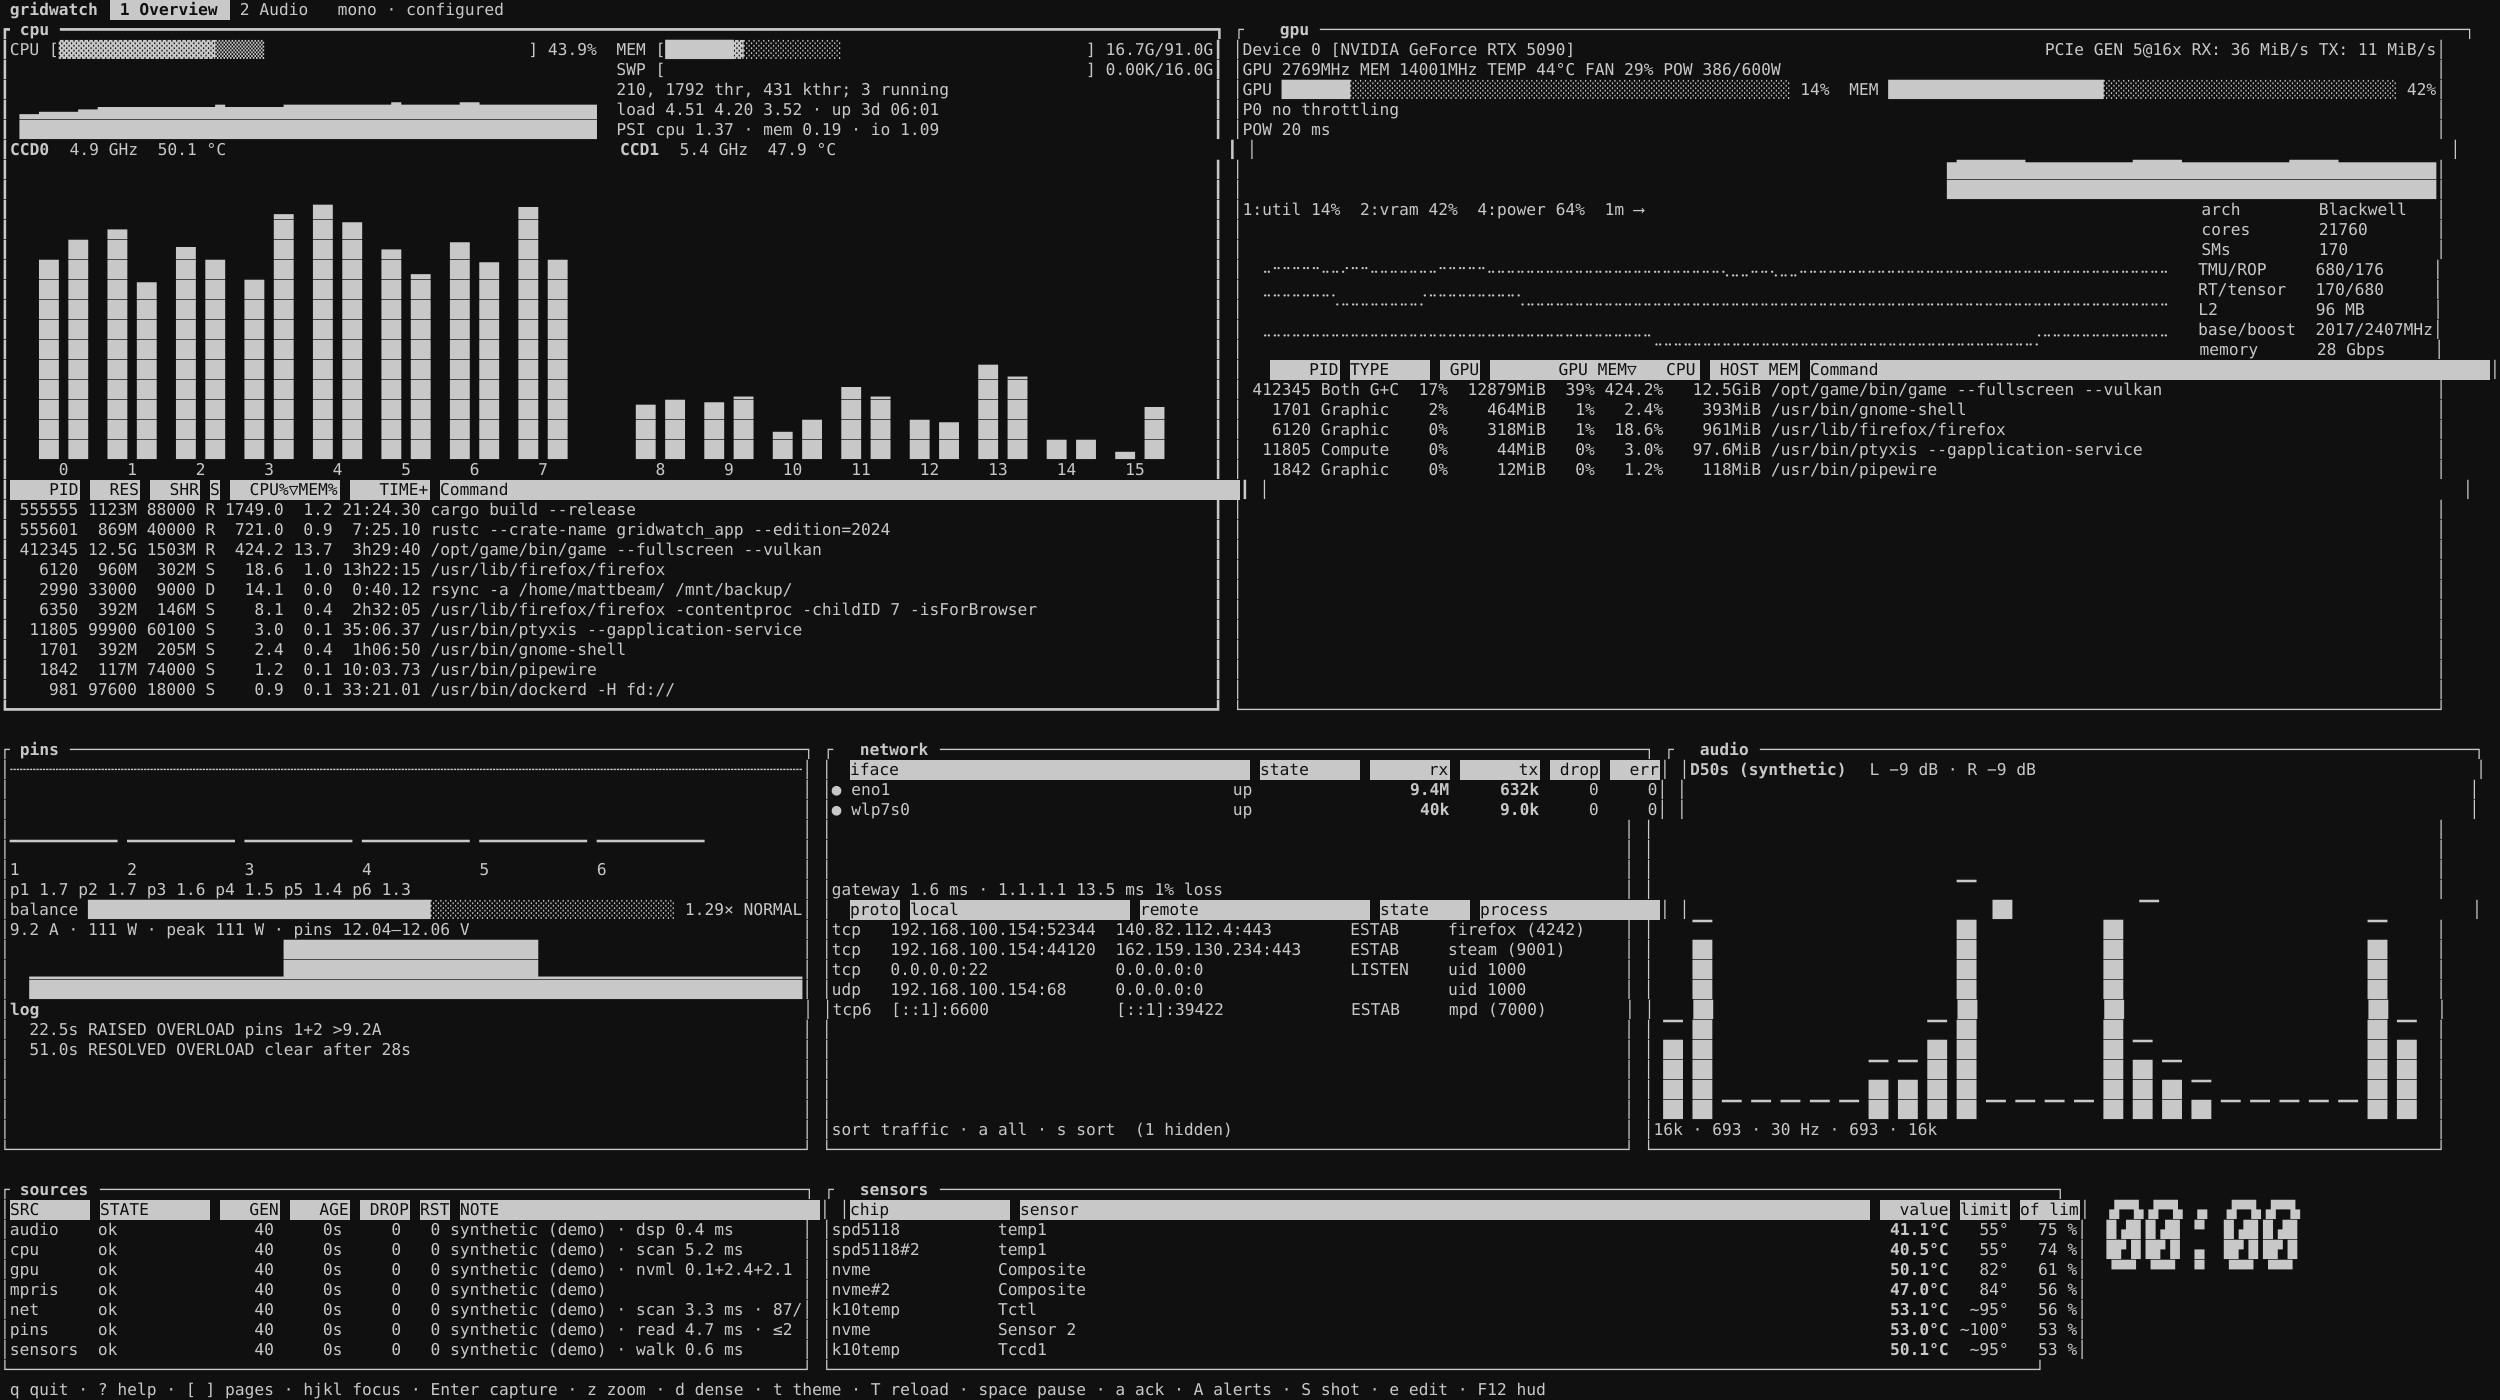
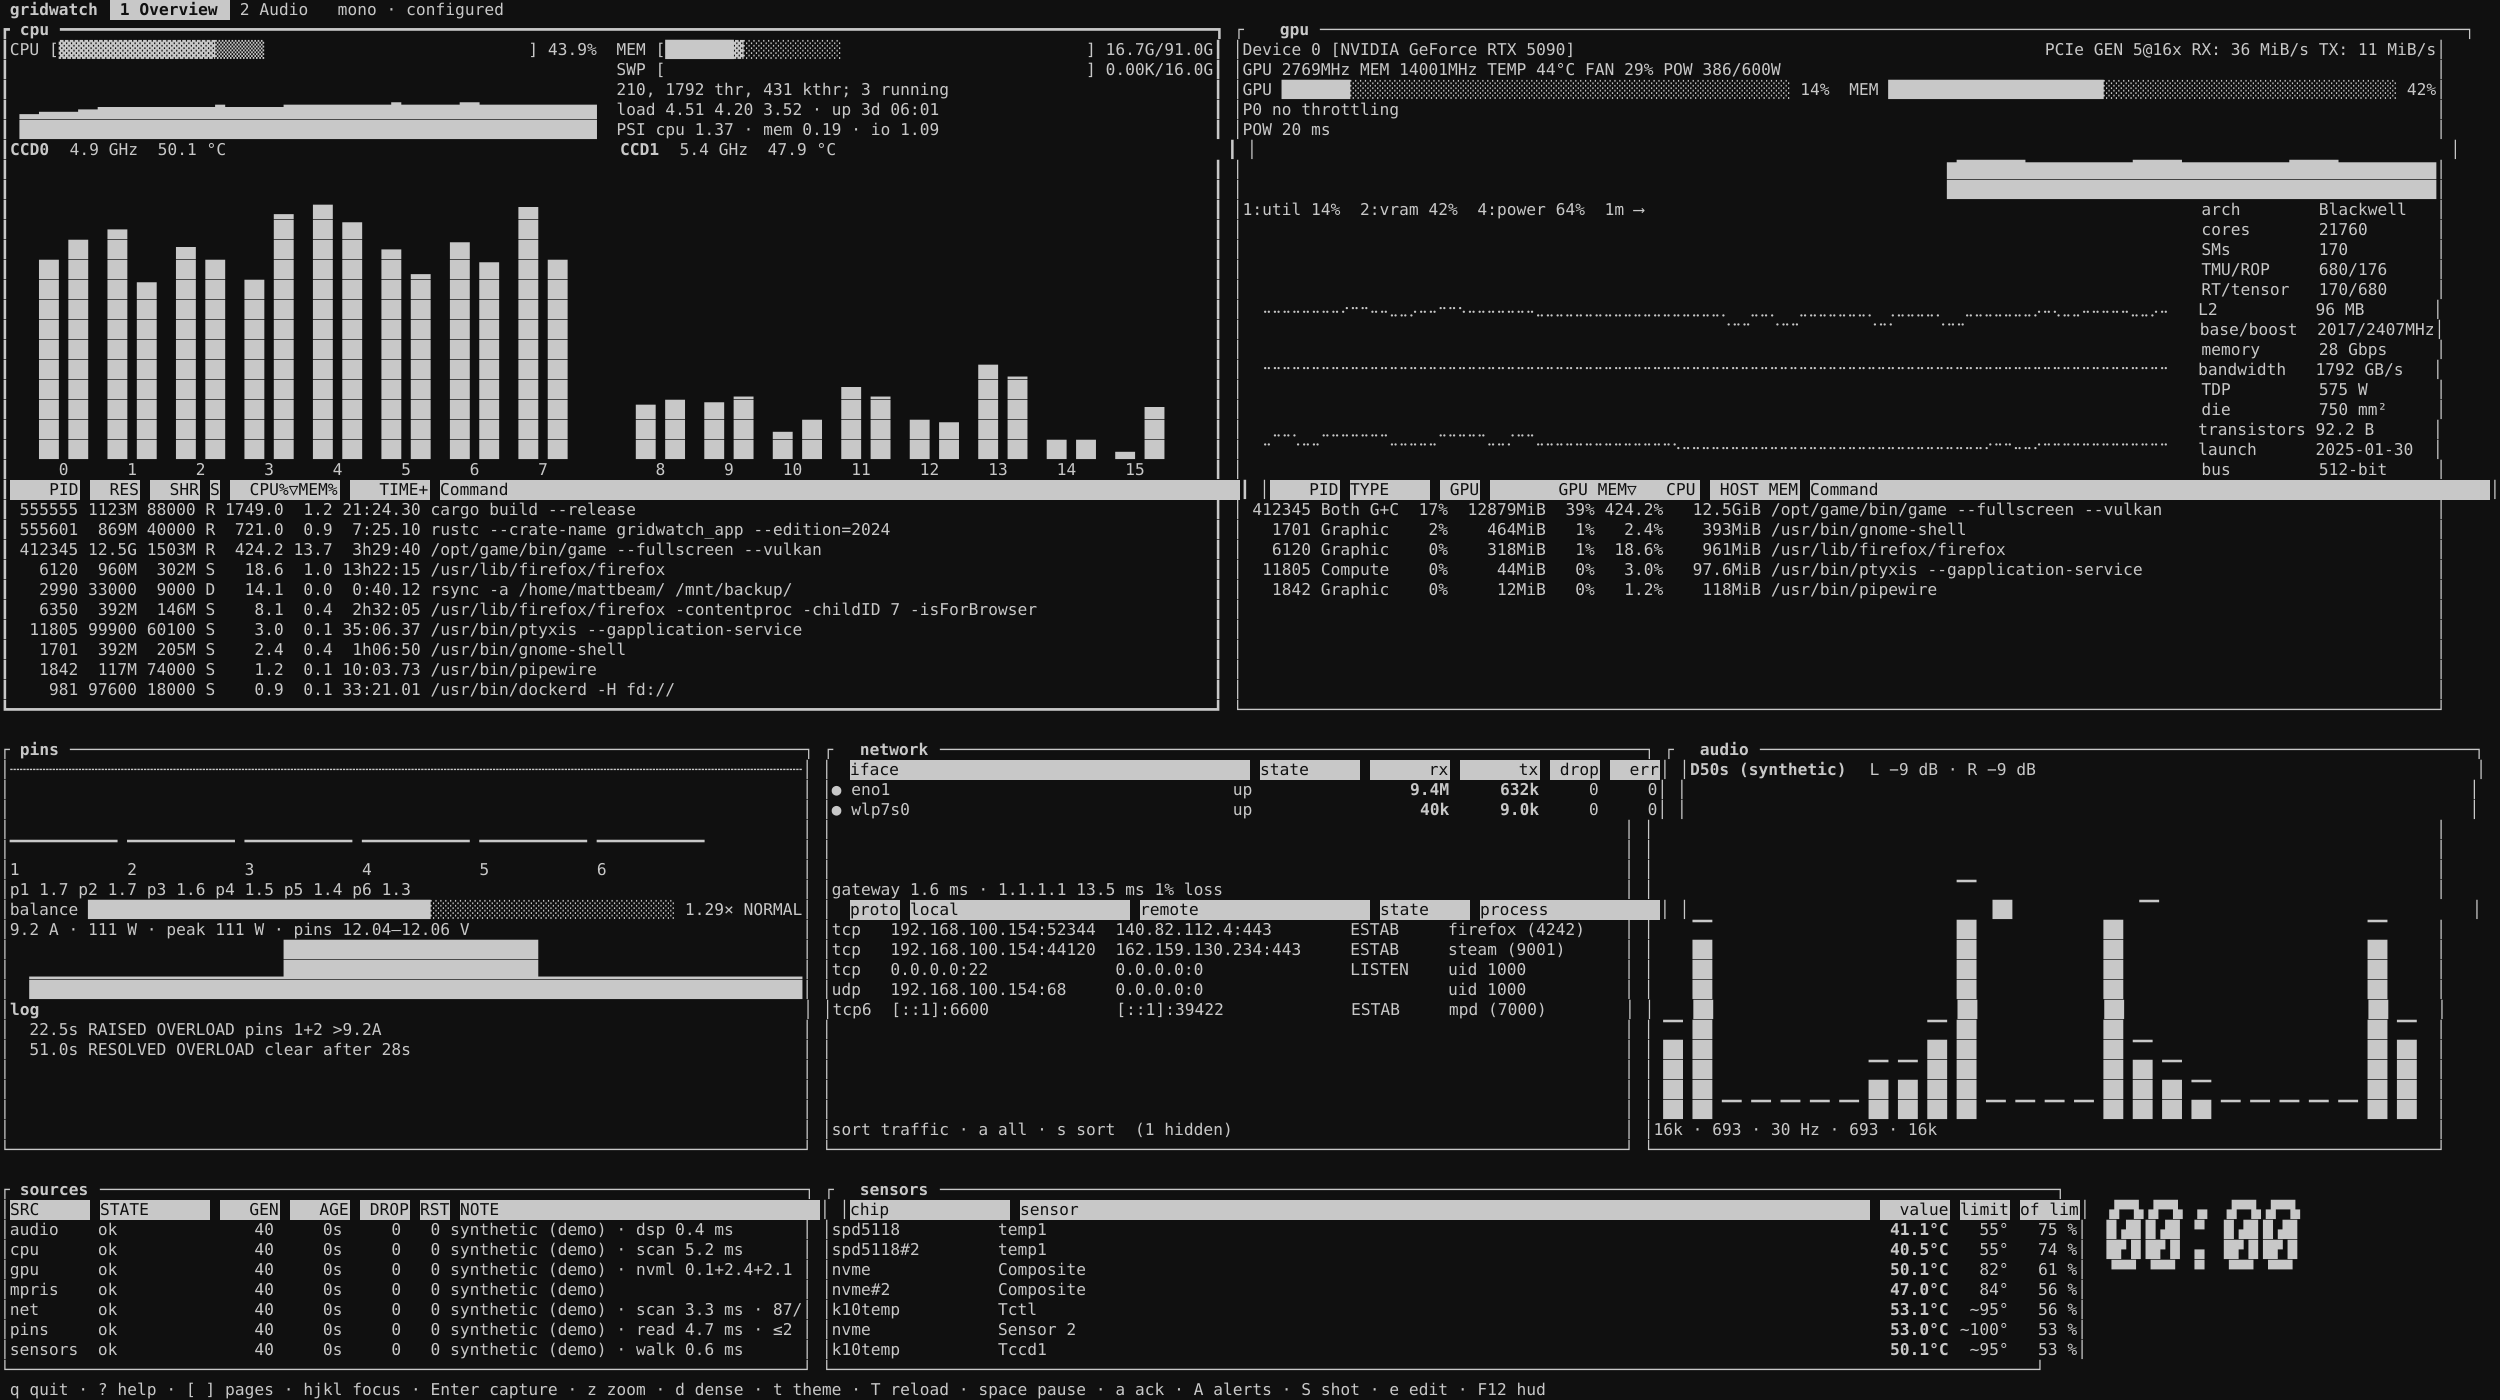
<svg xmlns="http://www.w3.org/2000/svg" width="2000" height="1120" viewBox="0 0 2000 1120" font-family="DejaVu Sans Mono, Menlo, Consolas, monospace" font-size="13">
  <rect width="2000" height="1120" fill="#101010" />
  <rect x="88" y="0" width="96" height="16" fill="#c8c8c8" />
-   <rect x="1016" y="288" width="56" height="16" fill="#c8c8c8" />
-   <rect x="1080" y="288" width="64" height="16" fill="#c8c8c8" />
-   <rect x="1152" y="288" width="32" height="16" fill="#c8c8c8" />
-   <rect x="1192" y="288" width="168" height="16" fill="#c8c8c8" />
-   <rect x="1368" y="288" width="72" height="16" fill="#c8c8c8" />
-   <rect x="1448" y="288" width="544" height="16" fill="#c8c8c8" />
  <rect x="8" y="384" width="56" height="16" fill="#c8c8c8" />
  <rect x="72" y="384" width="40" height="16" fill="#c8c8c8" />
  <rect x="120" y="384" width="40" height="16" fill="#c8c8c8" />
  <rect x="168" y="384" width="8" height="16" fill="#c8c8c8" />
  <rect x="184" y="384" width="88" height="16" fill="#c8c8c8" />
  <rect x="280" y="384" width="64" height="16" fill="#c8c8c8" />
  <rect x="352" y="384" width="640" height="16" fill="#c8c8c8" />
+   <rect x="1016" y="384" width="56" height="16" fill="#c8c8c8" />
+   <rect x="1080" y="384" width="64" height="16" fill="#c8c8c8" />
+   <rect x="1152" y="384" width="32" height="16" fill="#c8c8c8" />
+   <rect x="1192" y="384" width="168" height="16" fill="#c8c8c8" />
+   <rect x="1368" y="384" width="72" height="16" fill="#c8c8c8" />
+   <rect x="1448" y="384" width="544" height="16" fill="#c8c8c8" />
  <rect x="680" y="608" width="320" height="16" fill="#c8c8c8" />
  <rect x="1008" y="608" width="80" height="16" fill="#c8c8c8" />
  <rect x="1096" y="608" width="64" height="16" fill="#c8c8c8" />
  <rect x="1168" y="608" width="64" height="16" fill="#c8c8c8" />
  <rect x="1240" y="608" width="40" height="16" fill="#c8c8c8" />
  <rect x="1288" y="608" width="40" height="16" fill="#c8c8c8" />
  <rect x="680" y="720" width="40" height="16" fill="#c8c8c8" />
  <rect x="728" y="720" width="176" height="16" fill="#c8c8c8" />
  <rect x="912" y="720" width="184" height="16" fill="#c8c8c8" />
  <rect x="1104" y="720" width="72" height="16" fill="#c8c8c8" />
  <rect x="1184" y="720" width="144" height="16" fill="#c8c8c8" />
  <rect x="8" y="960" width="64" height="16" fill="#c8c8c8" />
  <rect x="80" y="960" width="88" height="16" fill="#c8c8c8" />
  <rect x="176" y="960" width="48" height="16" fill="#c8c8c8" />
  <rect x="232" y="960" width="48" height="16" fill="#c8c8c8" />
  <rect x="288" y="960" width="40" height="16" fill="#c8c8c8" />
  <rect x="336" y="960" width="24" height="16" fill="#c8c8c8" />
  <rect x="368" y="960" width="288" height="16" fill="#c8c8c8" />
  <rect x="680" y="960" width="128" height="16" fill="#c8c8c8" />
  <rect x="816" y="960" width="680" height="16" fill="#c8c8c8" />
  <rect x="1504" y="960" width="56" height="16" fill="#c8c8c8" />
  <rect x="1568" y="960" width="40" height="16" fill="#c8c8c8" />
  <rect x="1616" y="960" width="48" height="16" fill="#c8c8c8" />
  <text x="0" y="12" fill="#c8c8c8" font-weight="bold" textLength="88" lengthAdjust="spacingAndGlyphs" xml:space="preserve"> gridwatch </text>
  <text x="88" y="12" fill="#101010" font-weight="bold" textLength="96" lengthAdjust="spacingAndGlyphs" xml:space="preserve"> 1 Overview </text>
  <text x="184" y="12" fill="#c8c8c8" textLength="1816" lengthAdjust="spacingAndGlyphs" xml:space="preserve"> 2 Audio   mono · configured                                                                                                                                                                                                       </text>
  <text x="0" y="28" fill="#c8c8c8" textLength="8" lengthAdjust="spacingAndGlyphs" xml:space="preserve">┏</text>
  <text x="8" y="28" fill="#c8c8c8" font-weight="bold" textLength="40" lengthAdjust="spacingAndGlyphs" xml:space="preserve"> cpu </text>
  <text x="48" y="28" fill="#c8c8c8" textLength="968" lengthAdjust="spacingAndGlyphs" xml:space="preserve">━━━━━━━━━━━━━━━━━━━━━━━━━━━━━━━━━━━━━━━━━━━━━━━━━━━━━━━━━━━━━━━━━━━━━━━━━━━━━━━━━━━━━━━━━━━━━━━━━━━━━━━━━━━━━━━━━━━━━━┓ ┌</text>
  <text x="1016" y="28" fill="#c8c8c8" font-weight="bold" textLength="40" lengthAdjust="spacingAndGlyphs" xml:space="preserve"> gpu </text>
  <text x="1056" y="28" fill="#c8c8c8" textLength="944" lengthAdjust="spacingAndGlyphs" xml:space="preserve">─────────────────────────────────────────────────────────────────────────────────────────────────────────────────────┐</text>
  <text x="0" y="44" fill="#c8c8c8" textLength="2000" lengthAdjust="spacingAndGlyphs" xml:space="preserve">┃CPU [▓▓▓▓▓▓▓▓▓▓▓▓▓▓▓▓▒▒▒▒▒                           ] 43.9%  MEM [███████▓░░░░░░░░░░                         ] 16.7G/91.0G┃ │Device 0 [NVIDIA GeForce RTX 5090]                                                PCIe GEN 5@16x RX: 36 MiB/s TX: 11 MiB/s│</text>
  <text x="0" y="60" fill="#c8c8c8" textLength="2000" lengthAdjust="spacingAndGlyphs" xml:space="preserve">┃                                                              SWP [                                           ] 0.00K/16.0G┃ │GPU 2769MHz MEM 14001MHz TEMP 44°C FAN 29% POW 386/600W                                                                   │</text>
  <text x="0" y="76" fill="#c8c8c8" textLength="2000" lengthAdjust="spacingAndGlyphs" xml:space="preserve">┃                                                              210, 1792 thr, 431 kthr; 3 running                           ┃ │GPU ███████░░░░░░░░░░░░░░░░░░░░░░░░░░░░░░░░░░░░░░░░░░░░░ 14%  MEM ██████████████████████░░░░░░░░░░░░░░░░░░░░░░░░░░░░░░ 42%│</text>
  <text x="0" y="92" fill="#c8c8c8" textLength="2000" lengthAdjust="spacingAndGlyphs" xml:space="preserve">┃ ▂▂▃▃▃▃▄▄▅▅▅▅▅▅▅▅▅▅▅▅▆▅▅▅▅▅▅▆▆▆▆▆▆▆▆▆▆▆▇▆▆▆▆▆▆▇▇▆▆▆▆▆▆▆▆▆▆▆▆  load 4.51 4.20 3.52 · up 3d 06:01                            ┃ │P0 no throttling                                                                                                          │</text>
  <text x="0" y="108" fill="#c8c8c8" textLength="2000" lengthAdjust="spacingAndGlyphs" xml:space="preserve">┃ ███████████████████████████████████████████████████████████  PSI cpu 1.37 · mem 0.19 · io 1.09                            ┃ │POW 20 ms                                                                                                                 │</text>
  <text x="0" y="124" fill="#c8c8c8" textLength="8" lengthAdjust="spacingAndGlyphs" xml:space="preserve">┃</text>
  <text x="8" y="124" fill="#c8c8c8" font-weight="bold" textLength="32" lengthAdjust="spacingAndGlyphs" xml:space="preserve">CCD0</text>
  <text x="40" y="124" fill="#c8c8c8" textLength="456" lengthAdjust="spacingAndGlyphs" xml:space="preserve">  4.9 GHz  50.1 °C                                       </text>
  <text x="496" y="124" fill="#c8c8c8" font-weight="bold" textLength="32" lengthAdjust="spacingAndGlyphs" xml:space="preserve">CCD1</text>
  <text x="528" y="124" fill="#c8c8c8" textLength="1472" lengthAdjust="spacingAndGlyphs" xml:space="preserve">  5.4 GHz  47.9 °C                                        ┃ │                                                                                                                          │</text>
  <text x="0" y="140" fill="#c8c8c8" textLength="2000" lengthAdjust="spacingAndGlyphs" xml:space="preserve">┃                                                                                                                           ┃ │                                                                        ▇███████▇▇▇▇▇▇▇▇▇▇▇█████▇▇▇▇▇▇▇▇▇▇▇█████▇▇▇▇▇▇▇▇▇▇│</text>
  <text x="0" y="156" fill="#c8c8c8" textLength="2000" lengthAdjust="spacingAndGlyphs" xml:space="preserve">┃                                                                                                                           ┃ │                                                                        ██████████████████████████████████████████████████│</text>
  <text x="0" y="172" fill="#c8c8c8" textLength="2000" lengthAdjust="spacingAndGlyphs" xml:space="preserve">┃                           ▂▂  ▆▆                   ▅▅                                                                     ┃ │1:util 14%  2:vram 42%  4:power 64%  1m ⟶                                                         arch        Blackwell   │</text>
  <text x="0" y="188" fill="#c8c8c8" textLength="2000" lengthAdjust="spacingAndGlyphs" xml:space="preserve">┃          ▄▄               ██  ██ ▇▇                ██                                                                     ┃ │                                                                                                  cores       21760       │</text>
  <text x="0" y="204" fill="#c8c8c8" textLength="2000" lengthAdjust="spacingAndGlyphs" xml:space="preserve">┃      ██  ██     ▅▅        ██  ██ ██  ▄▄     ▇▇     ██                                                                     ┃ │                                                                                                  SMs         170         │</text>
-   <text x="0" y="220" fill="#c8c8c8" textLength="2000" lengthAdjust="spacingAndGlyphs" xml:space="preserve">┃   ██ ██  ██     ██ ██     ██  ██ ██  ██ ▂▂  ██ ▇▇  ██ ██                                                                  ┃ │  ⠤⠒⠒⠒⠒⠒⠤⠤⠔⠒⠒⠤⠤⠤⠤⠤⠤⠤⠒⠒⠒⠒⠒⠤⠤⠤⠤⠤⠤⠤⠤⠤⠤⠤⠤⠤⠤⠤⠤⠤⠤⠤⠤⠤⠤⠤⠤⢄⣀⣀⠤⠤⢄⣀⣀⠤⠤⠤⠤⠤⠤⠤⠤⠤⠤⠤⠤⠤⠤⠤⠤⠤⠤⠤⠤⠤⠤⠤⠤⠤⠤⠤⠤⠤⠤⠤⠤⠤⠤⠤⠤⠤⠤   TMU/ROP     680/176     │</text>
-   <text x="0" y="236" fill="#c8c8c8" textLength="2000" lengthAdjust="spacingAndGlyphs" xml:space="preserve">┃   ██ ██  ██ ▇▇  ██ ██  ██ ██  ██ ██  ██ ██  ██ ██  ██ ██                                                                  ┃ │  ⣀⣀⣀⣀⣀⣀⣀⡀        ⢀⣀⣀⣀⣀⣀⣀⣀⣀⣀⡀                                                                     RT/tensor   170/680     │</text>
-   <text x="0" y="252" fill="#c8c8c8" textLength="2000" lengthAdjust="spacingAndGlyphs" xml:space="preserve">┃   ██ ██  ██ ██  ██ ██  ██ ██  ██ ██  ██ ██  ██ ██  ██ ██                                                                  ┃ │         ⠈⠉⠉⠉⠉⠉⠉⠉⠉⠁         ⠈⠉⠉⠉⠉⠉⠉⠉⠉⠉⠉⠉⠉⠉⠉⠉⠉⠉⠉⠉⠉⠉⠉⠉⠉⠉⠉⠉⠉⠉⠉⠉⠉⠉⠉⠉⠉⠉⠉⠉⠉⠉⠉⠉⠉⠉⠉⠉⠉⠉⠉⠉⠉⠉⠉⠉⠉⠉⠉⠉⠉⠉⠉⠉⠉⠉⠉   L2          96 MB       │</text>
-   <text x="0" y="268" fill="#c8c8c8" textLength="2000" lengthAdjust="spacingAndGlyphs" xml:space="preserve">┃   ██ ██  ██ ██  ██ ██  ██ ██  ██ ██  ██ ██  ██ ██  ██ ██                                                                  ┃ │  ⣀⣀⣀⣀⣀⣀⣀⣀⣀⣀⣀⣀⣀⣀⣀⣀⣀⣀⣀⣀⣀⣀⣀⣀⣀⣀⣀⣀⣀⣀⣀⣀⣀⣀⣀⣀⣀⣀⣀⣀                                       ⢀⣀⣀⣀⣀⣀⣀⣀⣀⣀⣀⣀⣀⣀   base/boost  2017/2407MHz│</text>
-   <text x="0" y="284" fill="#c8c8c8" textLength="2000" lengthAdjust="spacingAndGlyphs" xml:space="preserve">┃   ██ ██  ██ ██  ██ ██  ██ ██  ██ ██  ██ ██  ██ ██  ██ ██                                                                  ┃ │                                          ⠉⠉⠉⠉⠉⠉⠉⠉⠉⠉⠉⠉⠉⠉⠉⠉⠉⠉⠉⠉⠉⠉⠉⠉⠉⠉⠉⠉⠉⠉⠉⠉⠉⠉⠉⠉⠉⠉⠉⠁                memory      28 Gbps     │</text>
-   <text x="0" y="300" fill="#c8c8c8" textLength="1016" lengthAdjust="spacingAndGlyphs" xml:space="preserve">┃   ██ ██  ██ ██  ██ ██  ██ ██  ██ ██  ██ ██  ██ ██  ██ ██                                          ▆▆ ▁▁                   ┃ │</text>
-   <text x="1016" y="300" fill="#101010" textLength="56" lengthAdjust="spacingAndGlyphs" xml:space="preserve">    PID</text>
-   <text x="1080" y="300" fill="#101010" textLength="64" lengthAdjust="spacingAndGlyphs" xml:space="preserve">TYPE    </text>
-   <text x="1152" y="300" fill="#101010" textLength="32" lengthAdjust="spacingAndGlyphs" xml:space="preserve"> GPU</text>
-   <text x="1192" y="300" fill="#101010" textLength="168" lengthAdjust="spacingAndGlyphs" xml:space="preserve">       GPU MEM▽   CPU</text>
-   <text x="1368" y="300" fill="#101010" textLength="72" lengthAdjust="spacingAndGlyphs" xml:space="preserve"> HOST MEM</text>
-   <text x="1448" y="300" fill="#101010" textLength="544" lengthAdjust="spacingAndGlyphs" xml:space="preserve">Command                                                             </text>
-   <text x="1992" y="300" fill="#c8c8c8" textLength="8" lengthAdjust="spacingAndGlyphs" xml:space="preserve">│</text>
-   <text x="0" y="316" fill="#c8c8c8" textLength="2000" lengthAdjust="spacingAndGlyphs" xml:space="preserve">┃   ██ ██  ██ ██  ██ ██  ██ ██  ██ ██  ██ ██  ██ ██  ██ ██                 ▁▁         ▅▅ ▁▁         ██ ██                   ┃ │ 412345 Both G+C  17%  12879MiB  39% 424.2%   12.5GiB /opt/game/bin/game --fullscreen --vulkan                            │</text>
-   <text x="0" y="332" fill="#c8c8c8" textLength="2000" lengthAdjust="spacingAndGlyphs" xml:space="preserve">┃   ██ ██  ██ ██  ██ ██  ██ ██  ██ ██  ██ ██  ██ ██  ██ ██       ▆▆ ██  ▇▇ ██         ██ ██         ██ ██            ▅▅     ┃ │   1701 Graphic    2%    464MiB   1%   2.4%    393MiB /usr/bin/gnome-shell                                                │</text>
-   <text x="0" y="348" fill="#c8c8c8" textLength="2000" lengthAdjust="spacingAndGlyphs" xml:space="preserve">┃   ██ ██  ██ ██  ██ ██  ██ ██  ██ ██  ██ ██  ██ ██  ██ ██       ██ ██  ██ ██  ▃▃ ██  ██ ██  ██ ▇▇  ██ ██            ██     ┃ │   6120 Graphic    0%    318MiB   1%  18.6%    961MiB /usr/lib/firefox/firefox                                            │</text>
-   <text x="0" y="364" fill="#c8c8c8" textLength="2000" lengthAdjust="spacingAndGlyphs" xml:space="preserve">┃   ██ ██  ██ ██  ██ ██  ██ ██  ██ ██  ██ ██  ██ ██  ██ ██       ██ ██  ██ ██  ██ ██  ██ ██  ██ ██  ██ ██  ██ ██  ▃▃ ██     ┃ │  11805 Compute    0%     44MiB   0%   3.0%   97.6MiB /usr/bin/ptyxis --gapplication-service                              │</text>
-   <text x="0" y="380" fill="#c8c8c8" textLength="2000" lengthAdjust="spacingAndGlyphs" xml:space="preserve">┃     0      1      2      3      4      5      6      7           8      9     10     11     12     13     14     15       ┃ │   1842 Graphic    0%     12MiB   0%   1.2%    118MiB /usr/bin/pipewire                                                   │</text>
+   <text x="0" y="220" fill="#c8c8c8" textLength="2000" lengthAdjust="spacingAndGlyphs" xml:space="preserve">┃   ██ ██  ██     ██ ██     ██  ██ ██  ██ ▂▂  ██ ▇▇  ██ ██                                                                  ┃ │                                                                                                  TMU/ROP     680/176     │</text>
+   <text x="0" y="236" fill="#c8c8c8" textLength="2000" lengthAdjust="spacingAndGlyphs" xml:space="preserve">┃   ██ ██  ██ ▇▇  ██ ██  ██ ██  ██ ██  ██ ██  ██ ██  ██ ██                                                                  ┃ │                                                                                                  RT/tensor   170/680     │</text>
+   <text x="0" y="252" fill="#c8c8c8" textLength="2000" lengthAdjust="spacingAndGlyphs" xml:space="preserve">┃   ██ ██  ██ ██  ██ ██  ██ ██  ██ ██  ██ ██  ██ ██  ██ ██                                                                  ┃ │  ⠤⠤⠤⠤⠤⠤⠤⠤⠔⠒⠒⠤⠤⣀⣀⡠⠤⠤⠒⠒⠢⠤⠤⠤⠤⠤⠤⠤⣀⣀⣀⣀⣀⣀⣀⣀⣀⣀⣀⣀⣀⣀⣀⣀⣀⣀⣀⡀  ⣀⣀⡀  ⣀⣀⣀⣀⣀⣀⣀⡀ ⢀⣀⣀⣀⣀⡀  ⣀⣀⣀⣀⣀⣀⣀⡠⠤⢄⣀⣀⠤⠤⠤⠤⠤⣀⣀⡠⠤   L2          96 MB       │</text>
+   <text x="0" y="268" fill="#c8c8c8" textLength="2000" lengthAdjust="spacingAndGlyphs" xml:space="preserve">┃   ██ ██  ██ ██  ██ ██  ██ ██  ██ ██  ██ ██  ██ ██  ██ ██                                                                  ┃ │                                                 ⠈⠉⠉  ⠈⠉⠉       ⠈⠉⠁    ⠈⠉⠉                        base/boost  2017/2407MHz│</text>
+   <text x="0" y="284" fill="#c8c8c8" textLength="2000" lengthAdjust="spacingAndGlyphs" xml:space="preserve">┃   ██ ██  ██ ██  ██ ██  ██ ██  ██ ██  ██ ██  ██ ██  ██ ██                                                                  ┃ │                                                                                                  memory      28 Gbps     │</text>
+   <text x="0" y="300" fill="#c8c8c8" textLength="2000" lengthAdjust="spacingAndGlyphs" xml:space="preserve">┃   ██ ██  ██ ██  ██ ██  ██ ██  ██ ██  ██ ██  ██ ██  ██ ██                                          ▆▆ ▁▁                   ┃ │  ⠒⠒⠒⠒⠒⠒⠒⠒⠒⠒⠒⠒⠒⠒⠒⠒⠒⠒⠒⠒⠒⠒⠒⠒⠒⠒⠒⠒⠒⠒⠒⠒⠒⠒⠒⠒⠒⠒⠒⠒⠒⠒⠒⠒⠒⠒⠒⠒⠒⠒⠒⠒⠒⠒⠒⠒⠒⠒⠒⠒⠒⠒⠒⠒⠒⠒⠒⠒⠒⠒⠒⠒⠒⠒⠒⠒⠒⠒⠒⠒⠒⠒⠒⠒⠒⠒⠒⠒⠒⠒⠒⠒⠒   bandwidth   1792 GB/s   │</text>
+   <text x="0" y="316" fill="#c8c8c8" textLength="2000" lengthAdjust="spacingAndGlyphs" xml:space="preserve">┃   ██ ██  ██ ██  ██ ██  ██ ██  ██ ██  ██ ██  ██ ██  ██ ██                 ▁▁         ▅▅ ▁▁         ██ ██                   ┃ │                                                                                                  TDP         575 W       │</text>
+   <text x="0" y="332" fill="#c8c8c8" textLength="2000" lengthAdjust="spacingAndGlyphs" xml:space="preserve">┃   ██ ██  ██ ██  ██ ██  ██ ██  ██ ██  ██ ██  ██ ██  ██ ██       ▆▆ ██  ▇▇ ██         ██ ██         ██ ██            ▅▅     ┃ │                                                                                                  die         750 mm²     │</text>
+   <text x="0" y="348" fill="#c8c8c8" textLength="2000" lengthAdjust="spacingAndGlyphs" xml:space="preserve">┃   ██ ██  ██ ██  ██ ██  ██ ██  ██ ██  ██ ██  ██ ██  ██ ██       ██ ██  ██ ██  ▃▃ ██  ██ ██  ██ ▇▇  ██ ██            ██     ┃ │   ⣀⣀⡀  ⣀⣀⣀⣀⣀⣀⣀     ⣀⣀⣀⣀⣀  ⢀⣀⣀                                                                    transistors 92.2 B      │</text>
+   <text x="0" y="364" fill="#c8c8c8" textLength="2000" lengthAdjust="spacingAndGlyphs" xml:space="preserve">┃   ██ ██  ██ ██  ██ ██  ██ ██  ██ ██  ██ ██  ██ ██  ██ ██       ██ ██  ██ ██  ██ ██  ██ ██  ██ ██  ██ ██  ██ ██  ▃▃ ██     ┃ │  ⠉  ⠈⠉⠉       ⠉⠉⠉⠉⠉     ⠉⠉⠁  ⠉⠉⠉⠉⠉⠉⠉⠉⠉⠉⠉⠉⠉⠉⠑⠒⠒⠒⠒⠒⠒⠒⠒⠒⠒⠒⠒⠒⠒⠒⠒⠒⠒⠒⠒⠒⠒⠒⠒⠒⠒⠒⠒⠒⠒⠒⠊⠉⠉⠒⠒⠊⠉⠉⠉⠉⠉⠉⠉⠉⠉⠉⠉⠉⠉   launch      2025-01-30  │</text>
+   <text x="0" y="380" fill="#c8c8c8" textLength="2000" lengthAdjust="spacingAndGlyphs" xml:space="preserve">┃     0      1      2      3      4      5      6      7           8      9     10     11     12     13     14     15       ┃ │                                                                                                  bus         512-bit     │</text>
  <text x="0" y="396" fill="#c8c8c8" textLength="8" lengthAdjust="spacingAndGlyphs" xml:space="preserve">┃</text>
  <text x="8" y="396" fill="#101010" textLength="56" lengthAdjust="spacingAndGlyphs" xml:space="preserve">    PID</text>
  <text x="72" y="396" fill="#101010" textLength="40" lengthAdjust="spacingAndGlyphs" xml:space="preserve">  RES</text>
  <text x="120" y="396" fill="#101010" textLength="40" lengthAdjust="spacingAndGlyphs" xml:space="preserve">  SHR</text>
  <text x="168" y="396" fill="#101010" textLength="8" lengthAdjust="spacingAndGlyphs" xml:space="preserve">S</text>
  <text x="184" y="396" fill="#101010" textLength="88" lengthAdjust="spacingAndGlyphs" xml:space="preserve">  CPU%▽MEM%</text>
  <text x="280" y="396" fill="#101010" textLength="64" lengthAdjust="spacingAndGlyphs" xml:space="preserve">   TIME+</text>
  <text x="352" y="396" fill="#101010" textLength="640" lengthAdjust="spacingAndGlyphs" xml:space="preserve">Command                                                                         </text>
-   <text x="992" y="396" fill="#c8c8c8" textLength="1008" lengthAdjust="spacingAndGlyphs" xml:space="preserve">┃ │                                                                                                                          │</text>
-   <text x="0" y="412" fill="#c8c8c8" textLength="2000" lengthAdjust="spacingAndGlyphs" xml:space="preserve">┃ 555555 1123M 88000 R 1749.0  1.2 21:24.30 cargo build --release                                                           ┃ │                                                                                                                          │</text>
-   <text x="0" y="428" fill="#c8c8c8" textLength="2000" lengthAdjust="spacingAndGlyphs" xml:space="preserve">┃ 555601  869M 40000 R  721.0  0.9  7:25.10 rustc --crate-name gridwatch_app --edition=2024                                 ┃ │                                                                                                                          │</text>
-   <text x="0" y="444" fill="#c8c8c8" textLength="2000" lengthAdjust="spacingAndGlyphs" xml:space="preserve">┃ 412345 12.5G 1503M R  424.2 13.7  3h29:40 /opt/game/bin/game --fullscreen --vulkan                                        ┃ │                                                                                                                          │</text>
-   <text x="0" y="460" fill="#c8c8c8" textLength="2000" lengthAdjust="spacingAndGlyphs" xml:space="preserve">┃   6120  960M  302M S   18.6  1.0 13h22:15 /usr/lib/firefox/firefox                                                        ┃ │                                                                                                                          │</text>
-   <text x="0" y="476" fill="#c8c8c8" textLength="2000" lengthAdjust="spacingAndGlyphs" xml:space="preserve">┃   2990 33000  9000 D   14.1  0.0  0:40.12 rsync -a /home/mattbeam/ /mnt/backup/                                           ┃ │                                                                                                                          │</text>
+   <text x="992" y="396" fill="#c8c8c8" textLength="24" lengthAdjust="spacingAndGlyphs" xml:space="preserve">┃ │</text>
+   <text x="1016" y="396" fill="#101010" textLength="56" lengthAdjust="spacingAndGlyphs" xml:space="preserve">    PID</text>
+   <text x="1080" y="396" fill="#101010" textLength="64" lengthAdjust="spacingAndGlyphs" xml:space="preserve">TYPE    </text>
+   <text x="1152" y="396" fill="#101010" textLength="32" lengthAdjust="spacingAndGlyphs" xml:space="preserve"> GPU</text>
+   <text x="1192" y="396" fill="#101010" textLength="168" lengthAdjust="spacingAndGlyphs" xml:space="preserve">       GPU MEM▽   CPU</text>
+   <text x="1368" y="396" fill="#101010" textLength="72" lengthAdjust="spacingAndGlyphs" xml:space="preserve"> HOST MEM</text>
+   <text x="1448" y="396" fill="#101010" textLength="544" lengthAdjust="spacingAndGlyphs" xml:space="preserve">Command                                                             </text>
+   <text x="1992" y="396" fill="#c8c8c8" textLength="8" lengthAdjust="spacingAndGlyphs" xml:space="preserve">│</text>
+   <text x="0" y="412" fill="#c8c8c8" textLength="2000" lengthAdjust="spacingAndGlyphs" xml:space="preserve">┃ 555555 1123M 88000 R 1749.0  1.2 21:24.30 cargo build --release                                                           ┃ │ 412345 Both G+C  17%  12879MiB  39% 424.2%   12.5GiB /opt/game/bin/game --fullscreen --vulkan                            │</text>
+   <text x="0" y="428" fill="#c8c8c8" textLength="2000" lengthAdjust="spacingAndGlyphs" xml:space="preserve">┃ 555601  869M 40000 R  721.0  0.9  7:25.10 rustc --crate-name gridwatch_app --edition=2024                                 ┃ │   1701 Graphic    2%    464MiB   1%   2.4%    393MiB /usr/bin/gnome-shell                                                │</text>
+   <text x="0" y="444" fill="#c8c8c8" textLength="2000" lengthAdjust="spacingAndGlyphs" xml:space="preserve">┃ 412345 12.5G 1503M R  424.2 13.7  3h29:40 /opt/game/bin/game --fullscreen --vulkan                                        ┃ │   6120 Graphic    0%    318MiB   1%  18.6%    961MiB /usr/lib/firefox/firefox                                            │</text>
+   <text x="0" y="460" fill="#c8c8c8" textLength="2000" lengthAdjust="spacingAndGlyphs" xml:space="preserve">┃   6120  960M  302M S   18.6  1.0 13h22:15 /usr/lib/firefox/firefox                                                        ┃ │  11805 Compute    0%     44MiB   0%   3.0%   97.6MiB /usr/bin/ptyxis --gapplication-service                              │</text>
+   <text x="0" y="476" fill="#c8c8c8" textLength="2000" lengthAdjust="spacingAndGlyphs" xml:space="preserve">┃   2990 33000  9000 D   14.1  0.0  0:40.12 rsync -a /home/mattbeam/ /mnt/backup/                                           ┃ │   1842 Graphic    0%     12MiB   0%   1.2%    118MiB /usr/bin/pipewire                                                   │</text>
  <text x="0" y="492" fill="#c8c8c8" textLength="2000" lengthAdjust="spacingAndGlyphs" xml:space="preserve">┃   6350  392M  146M S    8.1  0.4  2h32:05 /usr/lib/firefox/firefox -contentproc -childID 7 -isForBrowser                  ┃ │                                                                                                                          │</text>
  <text x="0" y="508" fill="#c8c8c8" textLength="2000" lengthAdjust="spacingAndGlyphs" xml:space="preserve">┃  11805 99900 60100 S    3.0  0.1 35:06.37 /usr/bin/ptyxis --gapplication-service                                          ┃ │                                                                                                                          │</text>
  <text x="0" y="524" fill="#c8c8c8" textLength="2000" lengthAdjust="spacingAndGlyphs" xml:space="preserve">┃   1701  392M  205M S    2.4  0.4  1h06:50 /usr/bin/gnome-shell                                                            ┃ │                                                                                                                          │</text>
  <text x="0" y="540" fill="#c8c8c8" textLength="2000" lengthAdjust="spacingAndGlyphs" xml:space="preserve">┃   1842  117M 74000 S    1.2  0.1 10:03.73 /usr/bin/pipewire                                                               ┃ │                                                                                                                          │</text>
  <text x="0" y="556" fill="#c8c8c8" textLength="2000" lengthAdjust="spacingAndGlyphs" xml:space="preserve">┃    981 97600 18000 S    0.9  0.1 33:21.01 /usr/bin/dockerd -H fd://                                                       ┃ │                                                                                                                          │</text>
  <text x="0" y="572" fill="#c8c8c8" textLength="2000" lengthAdjust="spacingAndGlyphs" xml:space="preserve">┗━━━━━━━━━━━━━━━━━━━━━━━━━━━━━━━━━━━━━━━━━━━━━━━━━━━━━━━━━━━━━━━━━━━━━━━━━━━━━━━━━━━━━━━━━━━━━━━━━━━━━━━━━━━━━━━━━━━━━━━━━━━┛ └──────────────────────────────────────────────────────────────────────────────────────────────────────────────────────────┘</text>
  <text x="0" y="604" fill="#c8c8c8" textLength="8" lengthAdjust="spacingAndGlyphs" xml:space="preserve">┌</text>
  <text x="8" y="604" fill="#c8c8c8" font-weight="bold" textLength="48" lengthAdjust="spacingAndGlyphs" xml:space="preserve"> pins </text>
  <text x="56" y="604" fill="#c8c8c8" textLength="624" lengthAdjust="spacingAndGlyphs" xml:space="preserve">───────────────────────────────────────────────────────────────────────────┐ ┌</text>
  <text x="680" y="604" fill="#c8c8c8" font-weight="bold" textLength="72" lengthAdjust="spacingAndGlyphs" xml:space="preserve"> network </text>
  <text x="752" y="604" fill="#c8c8c8" textLength="600" lengthAdjust="spacingAndGlyphs" xml:space="preserve">────────────────────────────────────────────────────────────────────────┐ ┌</text>
  <text x="1352" y="604" fill="#c8c8c8" font-weight="bold" textLength="56" lengthAdjust="spacingAndGlyphs" xml:space="preserve"> audio </text>
  <text x="1408" y="604" fill="#c8c8c8" textLength="592" lengthAdjust="spacingAndGlyphs" xml:space="preserve">─────────────────────────────────────────────────────────────────────────┐</text>
  <text x="0" y="620" fill="#c8c8c8" textLength="680" lengthAdjust="spacingAndGlyphs" xml:space="preserve">│┄┄┄┄┄┄┄┄┄┄┄┄┄┄┄┄┄┄┄┄┄┄┄┄┄┄┄┄┄┄┄┄┄┄┄┄┄┄┄┄┄┄┄┄┄┄┄┄┄┄┄┄┄┄┄┄┄┄┄┄┄┄┄┄┄┄┄┄┄┄┄┄┄┄┄┄┄┄┄┄┄│ │</text>
  <text x="680" y="620" fill="#101010" textLength="320" lengthAdjust="spacingAndGlyphs" xml:space="preserve">iface                                   </text>
  <text x="1008" y="620" fill="#101010" textLength="80" lengthAdjust="spacingAndGlyphs" xml:space="preserve">state     </text>
  <text x="1096" y="620" fill="#101010" textLength="64" lengthAdjust="spacingAndGlyphs" xml:space="preserve">      rx</text>
  <text x="1168" y="620" fill="#101010" textLength="64" lengthAdjust="spacingAndGlyphs" xml:space="preserve">      tx</text>
  <text x="1240" y="620" fill="#101010" textLength="40" lengthAdjust="spacingAndGlyphs" xml:space="preserve"> drop</text>
  <text x="1288" y="620" fill="#101010" textLength="40" lengthAdjust="spacingAndGlyphs" xml:space="preserve">  err</text>
  <text x="1328" y="620" fill="#c8c8c8" textLength="24" lengthAdjust="spacingAndGlyphs" xml:space="preserve">│ │</text>
  <text x="1352" y="620" fill="#c8c8c8" font-weight="bold" textLength="128" lengthAdjust="spacingAndGlyphs" xml:space="preserve">D50s (synthetic)</text>
  <text x="1480" y="620" fill="#c8c8c8" textLength="520" lengthAdjust="spacingAndGlyphs" xml:space="preserve">  L −9 dB · R −9 dB                                             │</text>
  <text x="0" y="636" fill="#c8c8c8" textLength="1128" lengthAdjust="spacingAndGlyphs" xml:space="preserve">│                                                                                 │ │● eno1                                   up             </text>
  <text x="1128" y="636" fill="#c8c8c8" font-weight="bold" textLength="32" lengthAdjust="spacingAndGlyphs" xml:space="preserve">9.4M</text>
  <text x="1200" y="636" fill="#c8c8c8" font-weight="bold" textLength="32" lengthAdjust="spacingAndGlyphs" xml:space="preserve">632k</text>
  <text x="1232" y="636" fill="#c8c8c8" textLength="768" lengthAdjust="spacingAndGlyphs" xml:space="preserve">     0     0│ │                                                                                │</text>
  <text x="0" y="652" fill="#c8c8c8" textLength="1136" lengthAdjust="spacingAndGlyphs" xml:space="preserve">│                                                                                 │ │● wlp7s0                                 up              </text>
  <text x="1136" y="652" fill="#c8c8c8" font-weight="bold" textLength="24" lengthAdjust="spacingAndGlyphs" xml:space="preserve">40k</text>
  <text x="1200" y="652" fill="#c8c8c8" font-weight="bold" textLength="32" lengthAdjust="spacingAndGlyphs" xml:space="preserve">9.0k</text>
  <text x="1232" y="652" fill="#c8c8c8" textLength="768" lengthAdjust="spacingAndGlyphs" xml:space="preserve">     0     0│ │                                                                                │</text>
  <text x="0" y="668" fill="#c8c8c8" textLength="2000" lengthAdjust="spacingAndGlyphs" xml:space="preserve">│                                                                                 │ │                                                                                 │ │                                                                                │</text>
  <text x="0" y="684" fill="#c8c8c8" textLength="2000" lengthAdjust="spacingAndGlyphs" xml:space="preserve">│▔▔▔▔▔▔▔▔▔▔▔ ▔▔▔▔▔▔▔▔▔▔▔ ▔▔▔▔▔▔▔▔▔▔▔ ▔▔▔▔▔▔▔▔▔▔▔ ▔▔▔▔▔▔▔▔▔▔▔ ▔▔▔▔▔▔▔▔▔▔▔          │ │                                                                                 │ │                                                                                │</text>
  <text x="0" y="700" fill="#c8c8c8" textLength="2000" lengthAdjust="spacingAndGlyphs" xml:space="preserve">│1           2           3           4           5           6                    │ │                                                                                 │ │                                                                                │</text>
  <text x="0" y="716" fill="#c8c8c8" textLength="2000" lengthAdjust="spacingAndGlyphs" xml:space="preserve">│p1 1.7 p2 1.7 p3 1.6 p4 1.5 p5 1.4 p6 1.3                                        │ │gateway 1.6 ms · 1.1.1.1 13.5 ms 1% loss                                         │ │                               ▔▔                                               │</text>
  <text x="0" y="732" fill="#c8c8c8" textLength="680" lengthAdjust="spacingAndGlyphs" xml:space="preserve">│balance ███████████████████████████████████░░░░░░░░░░░░░░░░░░░░░░░░░ 1.29× NORMAL│ │</text>
  <text x="680" y="732" fill="#101010" textLength="40" lengthAdjust="spacingAndGlyphs" xml:space="preserve">proto</text>
  <text x="728" y="732" fill="#101010" textLength="176" lengthAdjust="spacingAndGlyphs" xml:space="preserve">local                 </text>
  <text x="912" y="732" fill="#101010" textLength="184" lengthAdjust="spacingAndGlyphs" xml:space="preserve">remote                 </text>
  <text x="1104" y="732" fill="#101010" textLength="72" lengthAdjust="spacingAndGlyphs" xml:space="preserve">state    </text>
  <text x="1184" y="732" fill="#101010" textLength="144" lengthAdjust="spacingAndGlyphs" xml:space="preserve">process           </text>
  <text x="1328" y="732" fill="#c8c8c8" textLength="672" lengthAdjust="spacingAndGlyphs" xml:space="preserve">│ │                               ██             ▔▔                                │</text>
  <text x="0" y="748" fill="#c8c8c8" textLength="2000" lengthAdjust="spacingAndGlyphs" xml:space="preserve">│9.2 A · 111 W · peak 111 W · pins 12.04–12.06 V                                  │ │tcp   192.168.100.154:52344  140.82.112.4:443        ESTAB     firefox (4242)    │ │    ▔▔                         ██             ██                         ▔▔     │</text>
  <text x="0" y="764" fill="#c8c8c8" textLength="2000" lengthAdjust="spacingAndGlyphs" xml:space="preserve">│                            ██████████████████████████                           │ │tcp   192.168.100.154:44120  162.159.130.234:443     ESTAB     steam (9001)      │ │    ██                         ██             ██                         ██     │</text>
  <text x="0" y="780" fill="#c8c8c8" textLength="2000" lengthAdjust="spacingAndGlyphs" xml:space="preserve">│  ▁▁▁▁▁▁▁▁▁▁▁▁▁▁▁▁▁▁▁▁▁▁▁▁▁▁██████████████████████████▁▁▁▁▁▁▁▁▁▁▁▁▁▁▁▁▁▁▁▁▁▁▁▁▁▁▁│ │tcp   0.0.0.0:22             0.0.0.0:0               LISTEN    uid 1000          │ │    ██                         ██             ██                         ██     │</text>
  <text x="0" y="796" fill="#c8c8c8" textLength="2000" lengthAdjust="spacingAndGlyphs" xml:space="preserve">│  ███████████████████████████████████████████████████████████████████████████████│ │udp   192.168.100.154:68     0.0.0.0:0                         uid 1000          │ │    ██                         ██             ██                         ██     │</text>
  <text x="0" y="812" fill="#c8c8c8" textLength="8" lengthAdjust="spacingAndGlyphs" xml:space="preserve">│</text>
  <text x="8" y="812" fill="#c8c8c8" font-weight="bold" textLength="24" lengthAdjust="spacingAndGlyphs" xml:space="preserve">log</text>
  <text x="32" y="812" fill="#c8c8c8" textLength="1968" lengthAdjust="spacingAndGlyphs" xml:space="preserve">                                                                              │ │tcp6  [::1]:6600             [::1]:39422             ESTAB     mpd (7000)        │ │    ██                         ██             ██                         ██     │</text>
  <text x="0" y="828" fill="#c8c8c8" textLength="2000" lengthAdjust="spacingAndGlyphs" xml:space="preserve">│  22.5s RAISED OVERLOAD pins 1+2 &gt;9.2A                                           │ │                                                                                 │ │ ▔▔ ██                      ▔▔ ██             ██                         ██ ▔▔  │</text>
  <text x="0" y="844" fill="#c8c8c8" textLength="2000" lengthAdjust="spacingAndGlyphs" xml:space="preserve">│  51.0s RESOLVED OVERLOAD clear after 28s                                        │ │                                                                                 │ │ ██ ██                      ██ ██             ██ ▔▔                      ██ ██  │</text>
  <text x="0" y="860" fill="#c8c8c8" textLength="2000" lengthAdjust="spacingAndGlyphs" xml:space="preserve">│                                                                                 │ │                                                                                 │ │ ██ ██                ▔▔ ▔▔ ██ ██             ██ ██ ▔▔                   ██ ██  │</text>
  <text x="0" y="876" fill="#c8c8c8" textLength="2000" lengthAdjust="spacingAndGlyphs" xml:space="preserve">│                                                                                 │ │                                                                                 │ │ ██ ██                ██ ██ ██ ██             ██ ██ ██ ▔▔                ██ ██  │</text>
  <text x="0" y="892" fill="#c8c8c8" textLength="2000" lengthAdjust="spacingAndGlyphs" xml:space="preserve">│                                                                                 │ │                                                                                 │ │ ██ ██ ▔▔ ▔▔ ▔▔ ▔▔ ▔▔ ██ ██ ██ ██ ▔▔ ▔▔ ▔▔ ▔▔ ██ ██ ██ ██ ▔▔ ▔▔ ▔▔ ▔▔ ▔▔ ██ ██  │</text>
  <text x="0" y="908" fill="#c8c8c8" textLength="2000" lengthAdjust="spacingAndGlyphs" xml:space="preserve">│                                                                                 │ │sort traffic · a all · s sort  (1 hidden)                                        │ │16k · 693 · 30 Hz · 693 · 16k                                                   │</text>
  <text x="0" y="924" fill="#c8c8c8" textLength="2000" lengthAdjust="spacingAndGlyphs" xml:space="preserve">└─────────────────────────────────────────────────────────────────────────────────┘ └─────────────────────────────────────────────────────────────────────────────────┘ └────────────────────────────────────────────────────────────────────────────────┘</text>
  <text x="0" y="956" fill="#c8c8c8" textLength="8" lengthAdjust="spacingAndGlyphs" xml:space="preserve">┌</text>
  <text x="8" y="956" fill="#c8c8c8" font-weight="bold" textLength="72" lengthAdjust="spacingAndGlyphs" xml:space="preserve"> sources </text>
  <text x="80" y="956" fill="#c8c8c8" textLength="600" lengthAdjust="spacingAndGlyphs" xml:space="preserve">────────────────────────────────────────────────────────────────────────┐ ┌</text>
  <text x="680" y="956" fill="#c8c8c8" font-weight="bold" textLength="72" lengthAdjust="spacingAndGlyphs" xml:space="preserve"> sensors </text>
  <text x="752" y="956" fill="#c8c8c8" textLength="1248" lengthAdjust="spacingAndGlyphs" xml:space="preserve">──────────────────────────────────────────────────────────────────────────────────────────────────────────────────┐                                         </text>
  <text x="0" y="972" fill="#c8c8c8" textLength="8" lengthAdjust="spacingAndGlyphs" xml:space="preserve">│</text>
  <text x="8" y="972" fill="#101010" textLength="64" lengthAdjust="spacingAndGlyphs" xml:space="preserve">SRC     </text>
  <text x="80" y="972" fill="#101010" textLength="88" lengthAdjust="spacingAndGlyphs" xml:space="preserve">STATE      </text>
  <text x="176" y="972" fill="#101010" textLength="48" lengthAdjust="spacingAndGlyphs" xml:space="preserve">   GEN</text>
  <text x="232" y="972" fill="#101010" textLength="48" lengthAdjust="spacingAndGlyphs" xml:space="preserve">   AGE</text>
  <text x="288" y="972" fill="#101010" textLength="40" lengthAdjust="spacingAndGlyphs" xml:space="preserve"> DROP</text>
  <text x="336" y="972" fill="#101010" textLength="24" lengthAdjust="spacingAndGlyphs" xml:space="preserve">RST</text>
  <text x="368" y="972" fill="#101010" textLength="288" lengthAdjust="spacingAndGlyphs" xml:space="preserve">NOTE                                </text>
  <text x="656" y="972" fill="#c8c8c8" textLength="24" lengthAdjust="spacingAndGlyphs" xml:space="preserve">│ │</text>
  <text x="680" y="972" fill="#101010" textLength="128" lengthAdjust="spacingAndGlyphs" xml:space="preserve">chip            </text>
  <text x="816" y="972" fill="#101010" textLength="680" lengthAdjust="spacingAndGlyphs" xml:space="preserve">sensor                                                                               </text>
  <text x="1504" y="972" fill="#101010" textLength="56" lengthAdjust="spacingAndGlyphs" xml:space="preserve">  value</text>
  <text x="1568" y="972" fill="#101010" textLength="40" lengthAdjust="spacingAndGlyphs" xml:space="preserve">limit</text>
  <text x="1616" y="972" fill="#101010" textLength="48" lengthAdjust="spacingAndGlyphs" xml:space="preserve">of lim</text>
  <text x="1664" y="972" fill="#c8c8c8" textLength="336" lengthAdjust="spacingAndGlyphs" xml:space="preserve">│  ▟▀▜▖▟▀▜▖ ▄  ▟▀▜▖▟▀▜▖                   </text>
  <text x="0" y="988" fill="#c8c8c8" textLength="1512" lengthAdjust="spacingAndGlyphs" xml:space="preserve">│audio    ok              40     0s     0   0 synthetic (demo) · dsp 0.4 ms       │ │spd5118          temp1                                                                                  </text>
  <text x="1512" y="988" fill="#c8c8c8" font-weight="bold" textLength="48" lengthAdjust="spacingAndGlyphs" xml:space="preserve">41.1°C</text>
  <text x="1560" y="988" fill="#c8c8c8" textLength="440" lengthAdjust="spacingAndGlyphs" xml:space="preserve">   55°   75 %│  █▗█▌█▗█▌ ▀  █▗█▌█▗█▌                   </text>
  <text x="0" y="1004" fill="#c8c8c8" textLength="1512" lengthAdjust="spacingAndGlyphs" xml:space="preserve">│cpu      ok              40     0s     0   0 synthetic (demo) · scan 5.2 ms      │ │spd5118#2        temp1                                                                                  </text>
  <text x="1512" y="1004" fill="#c8c8c8" font-weight="bold" textLength="48" lengthAdjust="spacingAndGlyphs" xml:space="preserve">40.5°C</text>
  <text x="1560" y="1004" fill="#c8c8c8" textLength="440" lengthAdjust="spacingAndGlyphs" xml:space="preserve">   55°   74 %│  █▛▐▌█▛▐▌ ▄  █▛▐▌█▛▐▌                   </text>
  <text x="0" y="1020" fill="#c8c8c8" textLength="1512" lengthAdjust="spacingAndGlyphs" xml:space="preserve">│gpu      ok              40     0s     0   0 synthetic (demo) · nvml 0.1+2.4+2.1 │ │nvme             Composite                                                                              </text>
  <text x="1512" y="1020" fill="#c8c8c8" font-weight="bold" textLength="48" lengthAdjust="spacingAndGlyphs" xml:space="preserve">50.1°C</text>
  <text x="1560" y="1020" fill="#c8c8c8" textLength="440" lengthAdjust="spacingAndGlyphs" xml:space="preserve">   82°   61 %│  ▝▀▀ ▝▀▀  ▀  ▝▀▀ ▝▀▀                    </text>
  <text x="0" y="1036" fill="#c8c8c8" textLength="1512" lengthAdjust="spacingAndGlyphs" xml:space="preserve">│mpris    ok              40     0s     0   0 synthetic (demo)                    │ │nvme#2           Composite                                                                              </text>
  <text x="1512" y="1036" fill="#c8c8c8" font-weight="bold" textLength="48" lengthAdjust="spacingAndGlyphs" xml:space="preserve">47.0°C</text>
  <text x="1560" y="1036" fill="#c8c8c8" textLength="440" lengthAdjust="spacingAndGlyphs" xml:space="preserve">   84°   56 %│                                         </text>
  <text x="0" y="1052" fill="#c8c8c8" textLength="1512" lengthAdjust="spacingAndGlyphs" xml:space="preserve">│net      ok              40     0s     0   0 synthetic (demo) · scan 3.3 ms · 87/│ │k10temp          Tctl                                                                                   </text>
  <text x="1512" y="1052" fill="#c8c8c8" font-weight="bold" textLength="48" lengthAdjust="spacingAndGlyphs" xml:space="preserve">53.1°C</text>
  <text x="1560" y="1052" fill="#c8c8c8" textLength="440" lengthAdjust="spacingAndGlyphs" xml:space="preserve">  ~95°   56 %│                                         </text>
  <text x="0" y="1068" fill="#c8c8c8" textLength="1512" lengthAdjust="spacingAndGlyphs" xml:space="preserve">│pins     ok              40     0s     0   0 synthetic (demo) · read 4.7 ms · ≤2 │ │nvme             Sensor 2                                                                               </text>
  <text x="1512" y="1068" fill="#c8c8c8" font-weight="bold" textLength="48" lengthAdjust="spacingAndGlyphs" xml:space="preserve">53.0°C</text>
  <text x="1560" y="1068" fill="#c8c8c8" textLength="440" lengthAdjust="spacingAndGlyphs" xml:space="preserve"> ~100°   53 %│                                         </text>
  <text x="0" y="1084" fill="#c8c8c8" textLength="1512" lengthAdjust="spacingAndGlyphs" xml:space="preserve">│sensors  ok              40     0s     0   0 synthetic (demo) · walk 0.6 ms      │ │k10temp          Tccd1                                                                                  </text>
  <text x="1512" y="1084" fill="#c8c8c8" font-weight="bold" textLength="48" lengthAdjust="spacingAndGlyphs" xml:space="preserve">50.1°C</text>
  <text x="1560" y="1084" fill="#c8c8c8" textLength="440" lengthAdjust="spacingAndGlyphs" xml:space="preserve">  ~95°   53 %│                                         </text>
  <text x="0" y="1100" fill="#c8c8c8" textLength="2000" lengthAdjust="spacingAndGlyphs" xml:space="preserve">└─────────────────────────────────────────────────────────────────────────────────┘ └───────────────────────────────────────────────────────────────────────────────────────────────────────────────────────────┘                                         </text>
  <text x="0" y="1116" fill="#c8c8c8" textLength="2000" lengthAdjust="spacingAndGlyphs" xml:space="preserve"> q quit · ? help · [ ] pages · hjkl focus · Enter capture · z zoom · d dense · t theme · T reload · space pause · a ack · A alerts · S shot · e edit · F12 hud                                                                                            </text>
</svg>
